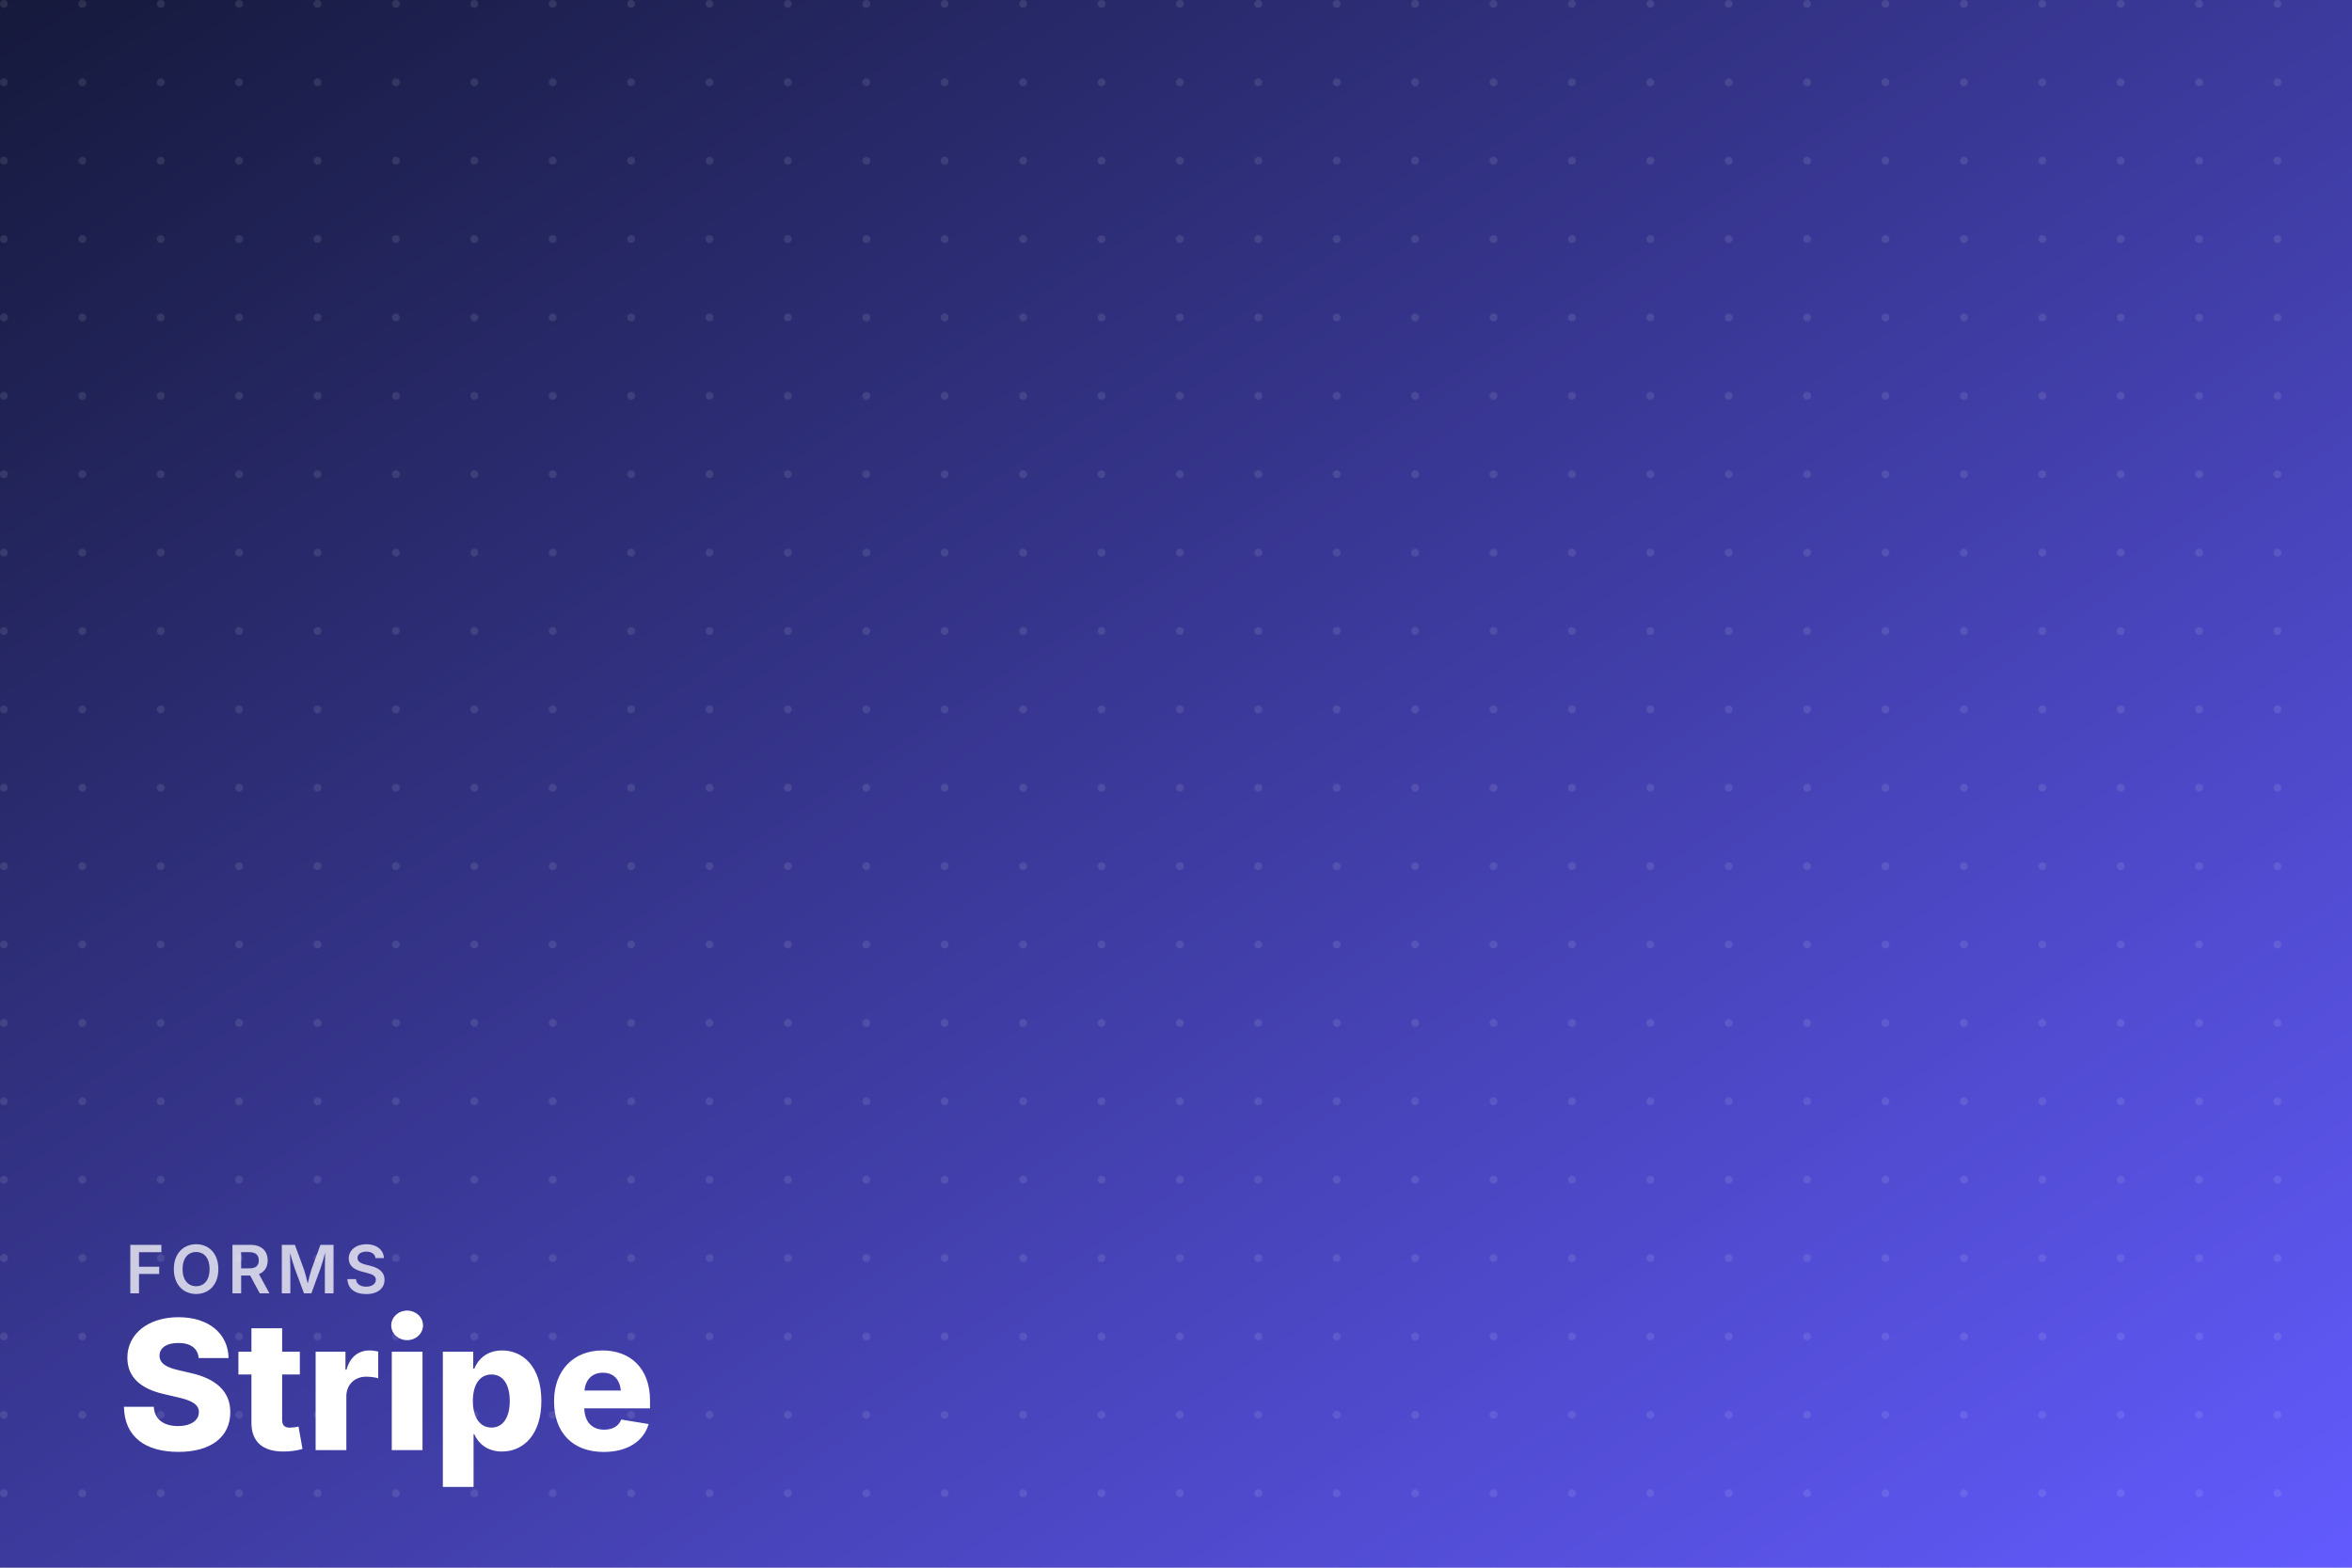
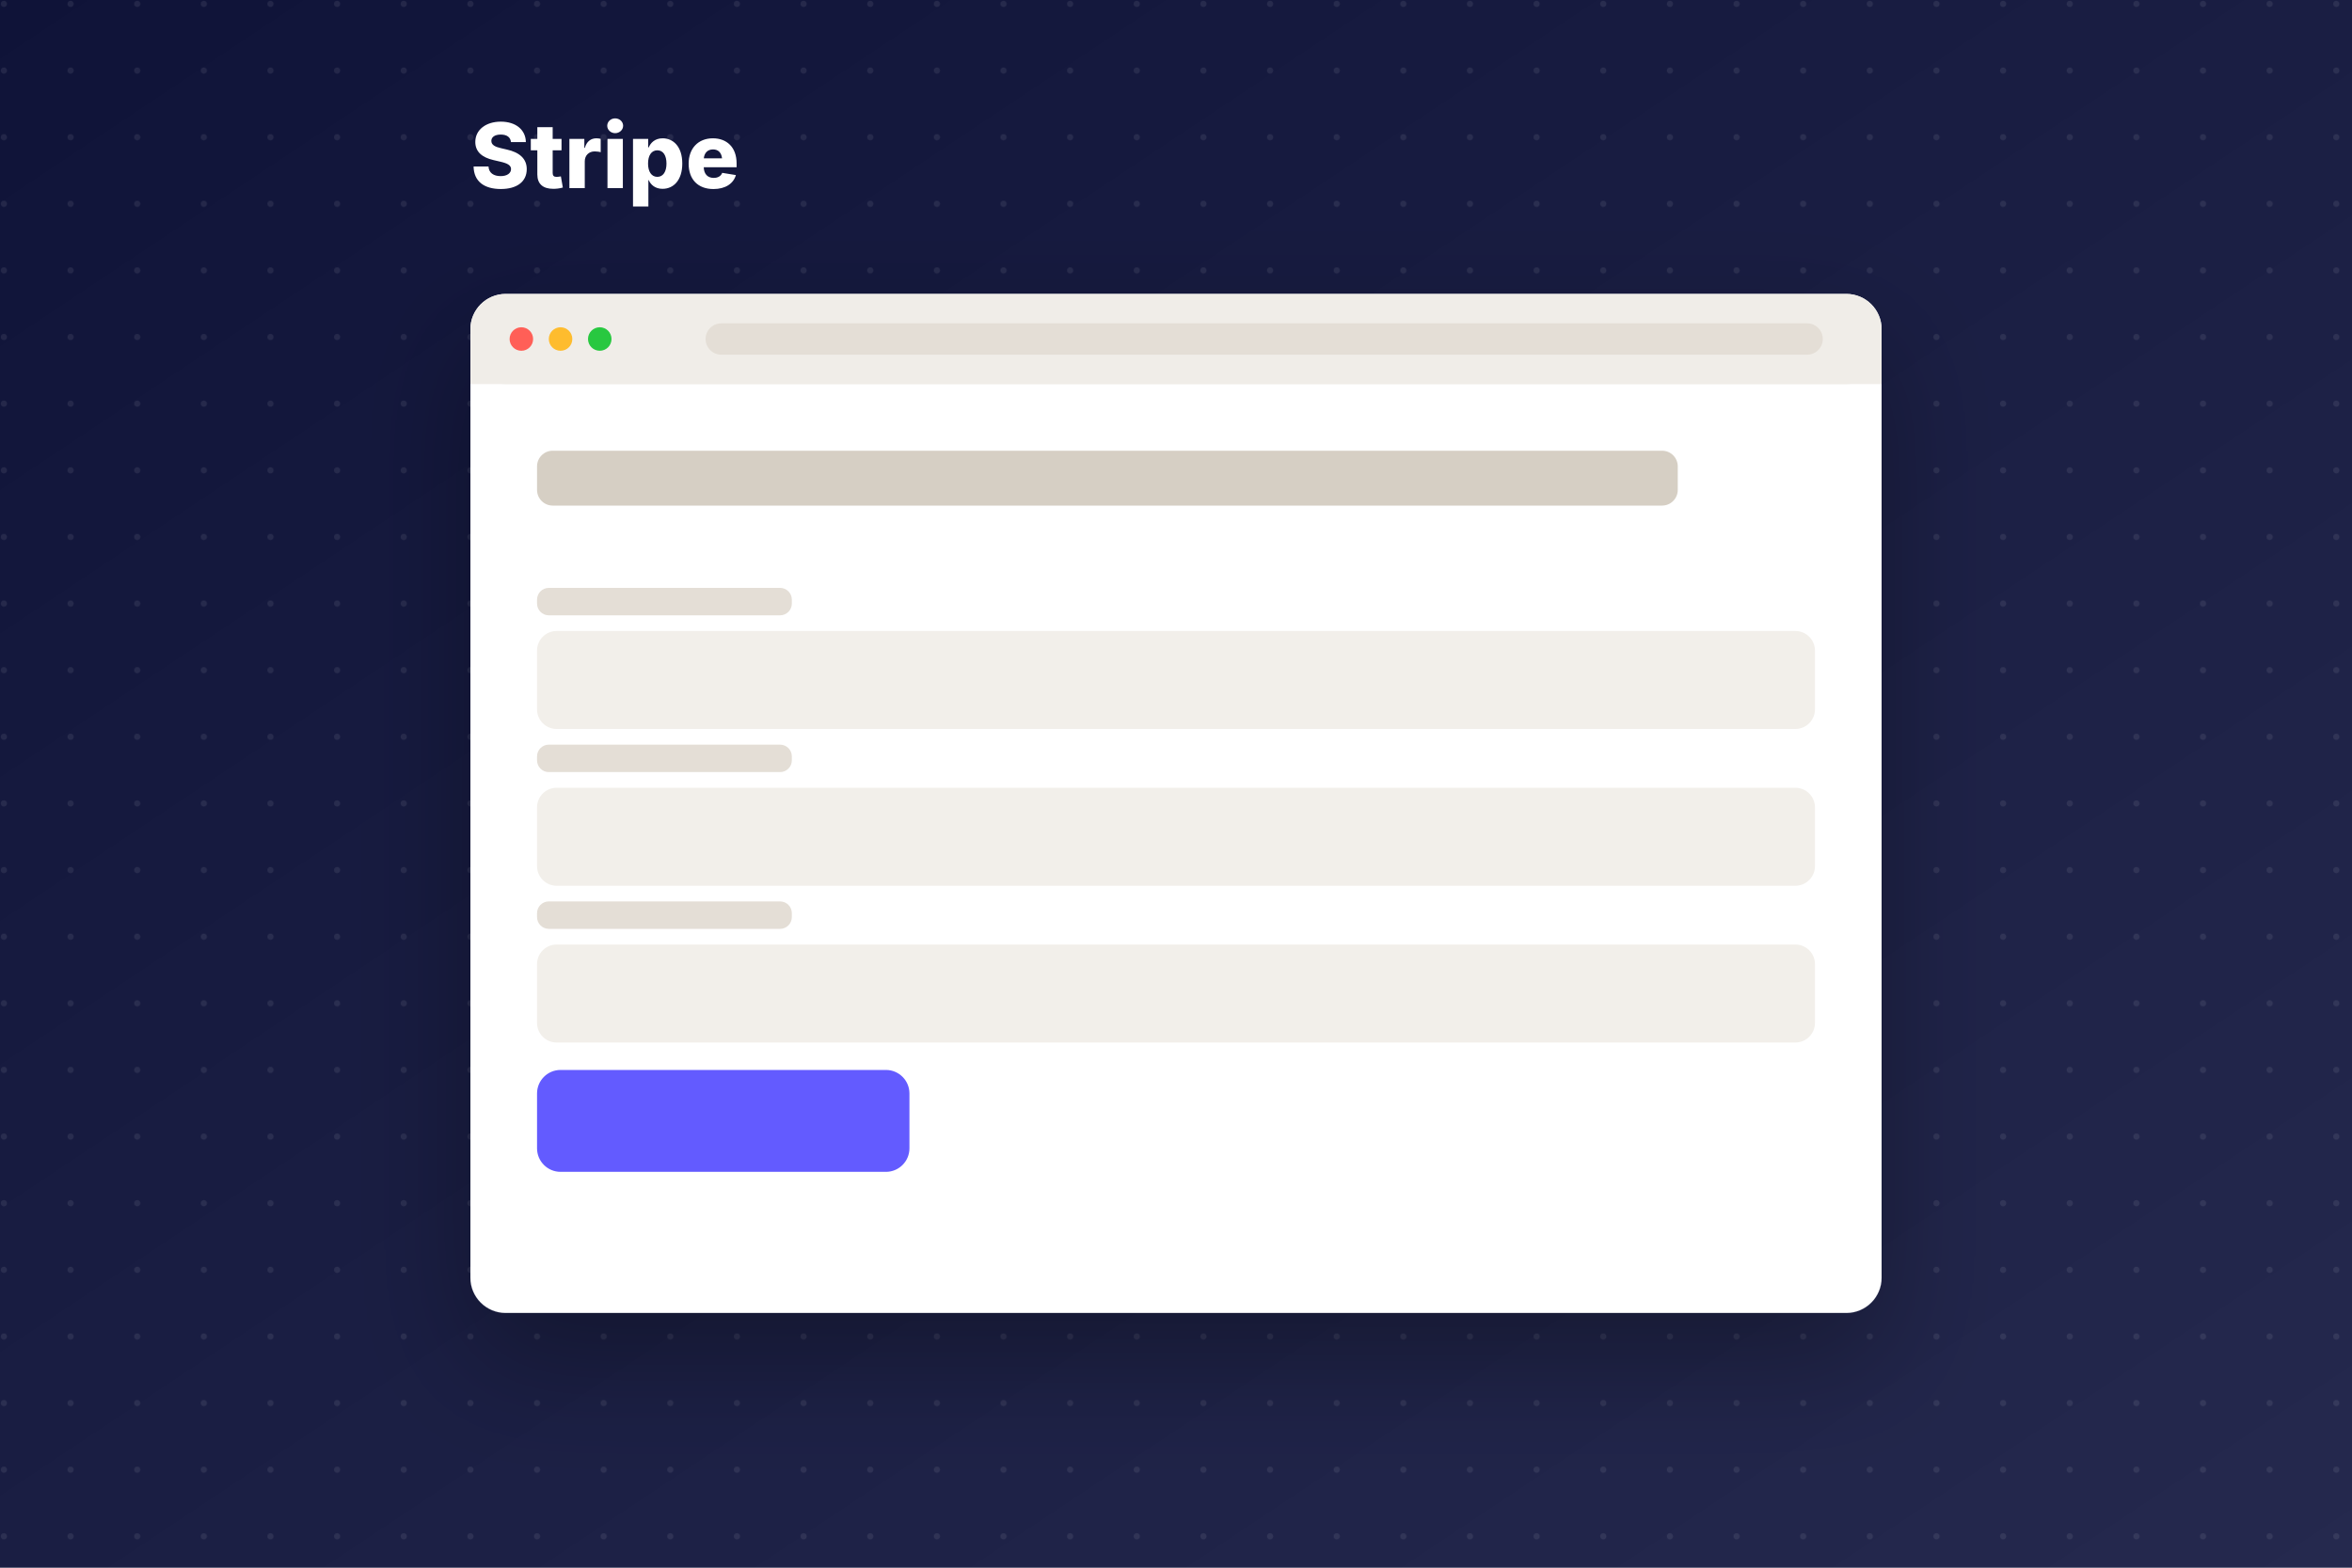
- <svg xmlns="http://www.w3.org/2000/svg" width="1200" height="800" viewBox="0 0 1200 800" role="img" aria-label="Stripe">
+ <svg xmlns="http://www.w3.org/2000/svg" width="1200" height="800" viewBox="0 0 1200 800" role="img" aria-label="Stripe UI mockup">
  <defs>
-     <linearGradient id="g" x1="0" y1="0" x2="1" y2="1">
-       <stop offset="0" stop-color="#15193a" />
-       <stop offset="1" stop-color="#635bff" />
+     <linearGradient id="bg" x1="0" y1="0" x2="1" y2="1">
+       <stop offset="0" stop-color="#0f1338" />
+       <stop offset="1" stop-color="#25294e" />
    </linearGradient>
-     <pattern id="dots" width="40" height="40" patternUnits="userSpaceOnUse">
-       <circle cx="2" cy="2" r="2" fill="#ffffff" opacity="0.10" />
+     <pattern id="dots" width="34" height="34" patternUnits="userSpaceOnUse">
+       <circle cx="2" cy="2" r="1.6" fill="#ffffff" opacity="0.08" />
    </pattern>
+     <filter id="sh" x="-20%" y="-20%" width="140%" height="140%">
+       <feDropShadow dx="0" dy="24" stdDeviation="30" flood-color="#000" flood-opacity="0.30" />
+     </filter>
  </defs>
-   <rect width="1200" height="800" fill="url(#g)" />
-   <rect width="1200" height="800" fill="url(#dots)" />
-   <text x="64" y="660" font-family="Inter, Arial, sans-serif" font-size="34" font-weight="600" fill="#ffffff" opacity="0.75" letter-spacing="3">FORMS</text>
-   <text x="60" y="740" font-family="Inter, Arial, sans-serif" font-size="92" font-weight="800" fill="#ffffff">Stripe</text>
+   <rect x="0" y="0" width="1200" height="800" rx="0" fill="url(#bg)" />
+   <rect x="0" y="0" width="1200" height="800" rx="0" fill="url(#dots)" />
+   <text x="240" y="96" font-family="Inter,Arial,sans-serif" font-size="46" font-weight="800" fill="#ffffff">Stripe</text>
+   <g filter="url(#sh)">
+     <rect x="240" y="150" width="720" height="520" rx="18" fill="#ffffff" />
+   </g>
+   <rect x="240" y="150" width="720" height="46" rx="18" fill="#f0ede8" />
+   <rect x="240" y="178" width="720" height="18" rx="0" fill="#f0ede8" />
+   <circle cx="266" cy="173" r="6" fill="#ff5f57" />
+   <circle cx="286" cy="173" r="6" fill="#febc2e" />
+   <circle cx="306" cy="173" r="6" fill="#28c840" />
+   <rect x="360" y="165" width="570" height="16" rx="8" fill="#e4ded6" />
+   <g transform="translate(240,196)">
+     <rect x="34" y="34" width="582" height="28" rx="8" fill="#d6cfc4" />
+     <rect x="34" y="104" width="130" height="14" rx="6" fill="#e4ded6" />
+     <rect x="34" y="126" width="652" height="50" rx="10" fill="#f2efea" />
+     <rect x="34" y="184" width="130" height="14" rx="6" fill="#e4ded6" />
+     <rect x="34" y="206" width="652" height="50" rx="10" fill="#f2efea" />
+     <rect x="34" y="264" width="130" height="14" rx="6" fill="#e4ded6" />
+     <rect x="34" y="286" width="652" height="50" rx="10" fill="#f2efea" />
+     <rect x="34" y="350" width="190" height="52" rx="12" fill="#635bff" />
+   </g>
</svg>
